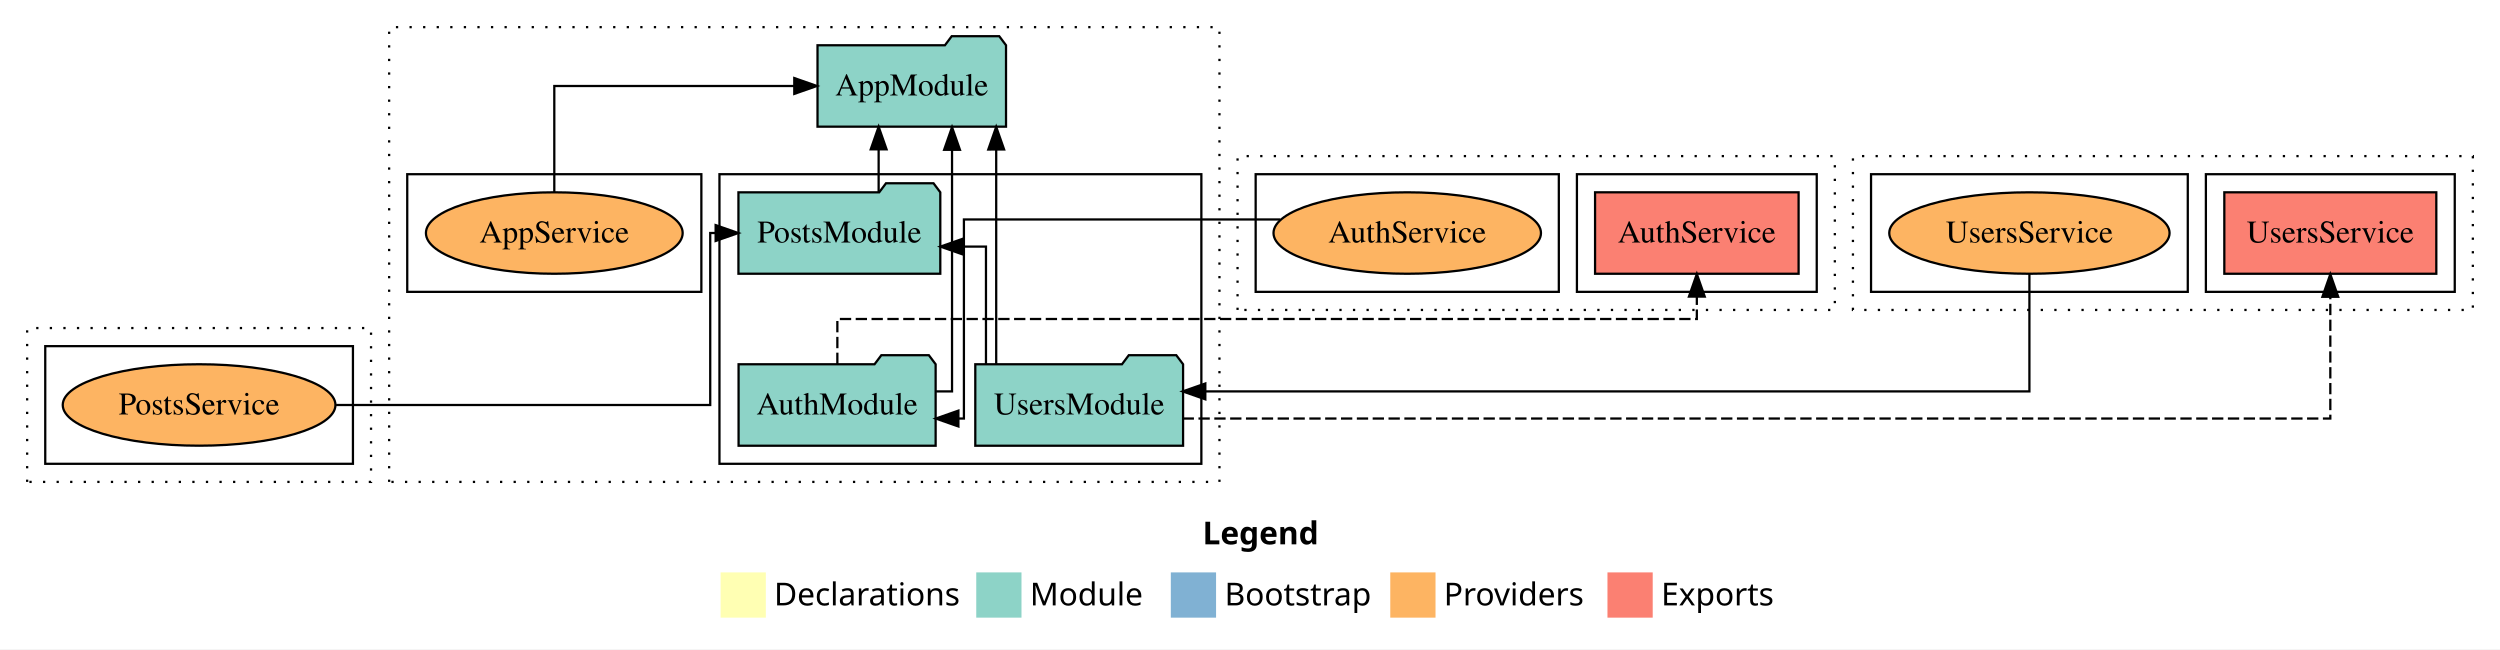
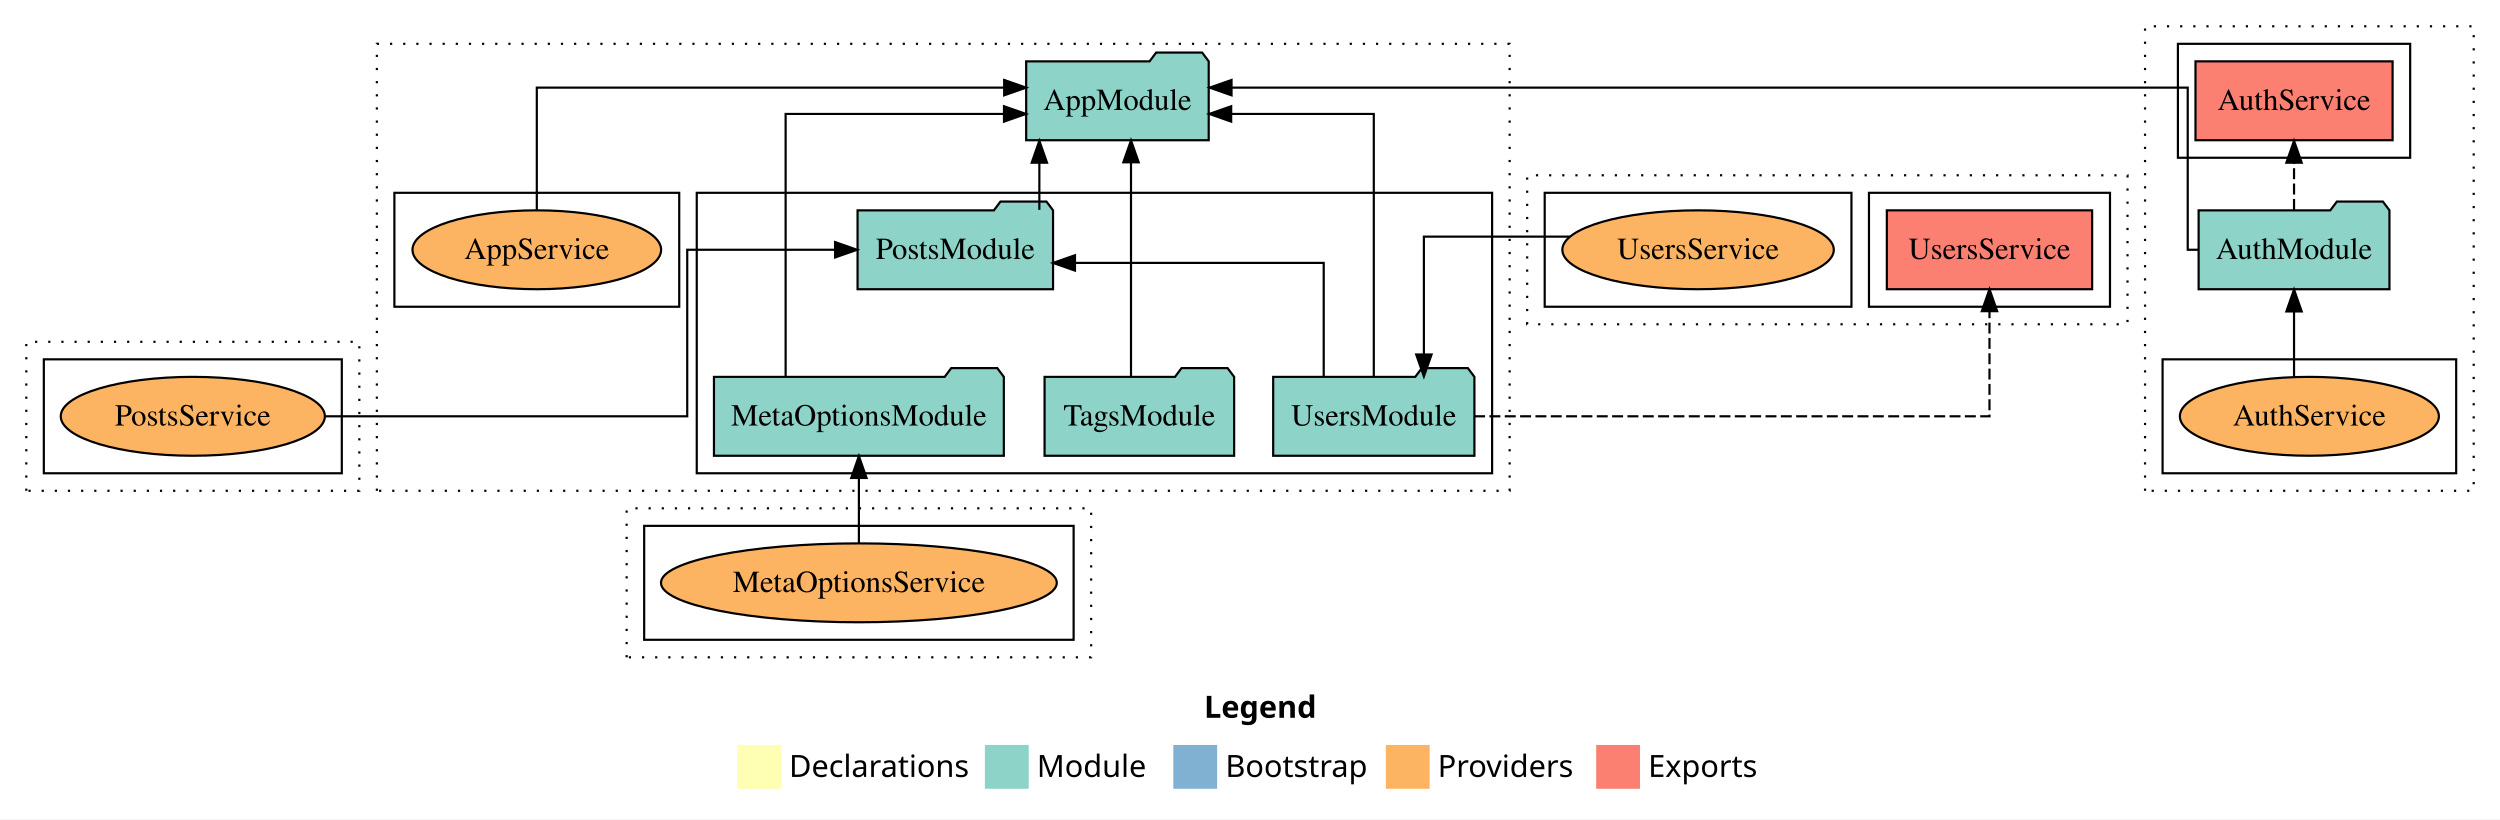
- <svg xmlns="http://www.w3.org/2000/svg" width="1105pt" height="287pt" viewBox="0.00 0.00 1105.00 287.00">
-   <g id="graph0" class="graph" transform="scale(1 1) rotate(0) translate(4 283)">
-     <polygon fill="white" stroke="transparent" points="-4,4 -4,-283 1101,-283 1101,4 -4,4" />
-     <text text-anchor="start" x="527.51" y="-42.4" font-family="Times-12" font-weight="bold" font-size="14.00">Legend</text>
-     <polygon fill="#ffffb3" stroke="transparent" points="314.5,-10 314.5,-30 334.5,-30 334.5,-10 314.5,-10" />
-     <text text-anchor="start" x="338.13" y="-15.4" font-family="Times-12" font-size="14.00">  Declarations</text>
-     <polygon fill="#8dd3c7" stroke="transparent" points="427.5,-10 427.5,-30 447.5,-30 447.5,-10 427.5,-10" />
-     <text text-anchor="start" x="451.23" y="-15.4" font-family="Times-12" font-size="14.00">  Module</text>
-     <polygon fill="#80b1d3" stroke="transparent" points="513.5,-10 513.5,-30 533.5,-30 533.5,-10 513.5,-10" />
-     <text text-anchor="start" x="537.28" y="-15.4" font-family="Times-12" font-size="14.00">  Bootstrap</text>
-     <polygon fill="#fdb462" stroke="transparent" points="610.5,-10 610.5,-30 630.5,-30 630.5,-10 610.5,-10" />
-     <text text-anchor="start" x="634.17" y="-15.4" font-family="Times-12" font-size="14.00">  Providers</text>
-     <polygon fill="#fb8072" stroke="transparent" points="706.5,-10 706.5,-30 726.5,-30 726.5,-10 706.5,-10" />
-     <text text-anchor="start" x="730.23" y="-15.4" font-family="Times-12" font-size="14.00">  Exports</text>
+ <svg xmlns="http://www.w3.org/2000/svg" width="1141pt" height="374pt" viewBox="0.00 0.00 1141.00 374.00">
+   <g id="graph0" class="graph" transform="scale(1 1) rotate(0) translate(4 370)">
+     <polygon fill="white" stroke="transparent" points="-4,4 -4,-370 1137,-370 1137,4 -4,4" />
+     <text text-anchor="start" x="545.51" y="-42.4" font-family="Times-12" font-weight="bold" font-size="14.00">Legend</text>
+     <polygon fill="#ffffb3" stroke="transparent" points="332.5,-10 332.5,-30 352.5,-30 352.5,-10 332.5,-10" />
+     <text text-anchor="start" x="356.13" y="-15.4" font-family="Times-12" font-size="14.00">  Declarations</text>
+     <polygon fill="#8dd3c7" stroke="transparent" points="445.5,-10 445.5,-30 465.5,-30 465.5,-10 445.5,-10" />
+     <text text-anchor="start" x="469.23" y="-15.4" font-family="Times-12" font-size="14.00">  Module</text>
+     <polygon fill="#80b1d3" stroke="transparent" points="531.5,-10 531.5,-30 551.5,-30 551.5,-10 531.5,-10" />
+     <text text-anchor="start" x="555.28" y="-15.4" font-family="Times-12" font-size="14.00">  Bootstrap</text>
+     <polygon fill="#fdb462" stroke="transparent" points="628.5,-10 628.5,-30 648.5,-30 648.5,-10 628.5,-10" />
+     <text text-anchor="start" x="652.17" y="-15.4" font-family="Times-12" font-size="14.00">  Providers</text>
+     <polygon fill="#fb8072" stroke="transparent" points="724.5,-10 724.5,-30 744.5,-30 744.5,-10 724.5,-10" />
+     <text text-anchor="start" x="748.23" y="-15.4" font-family="Times-12" font-size="14.00">  Exports</text>
+     <g id="clust7" class="cluster">
+       <polygon fill="none" stroke="black" stroke-dasharray="1,5" points="975,-146 975,-358 1125,-358 1125,-146 975,-146" />
+     </g>
+     <g id="clust12" class="cluster">
+       <polygon fill="none" stroke="black" points="983,-154 983,-206 1117,-206 1117,-154 983,-154" />
+     </g>
+     <g id="clust10" class="cluster">
+       <polygon fill="none" stroke="black" points="990,-298 990,-350 1096,-350 1096,-298 990,-298" />
+     </g>
    <g id="clust1" class="cluster">
-       <polygon fill="none" stroke="black" stroke-dasharray="1,5" points="168,-70 168,-271 535,-271 535,-70 168,-70" />
+       <polygon fill="none" stroke="black" stroke-dasharray="1,5" points="168,-146 168,-350 685,-350 685,-146 168,-146" />
    </g>
    <g id="clust3" class="cluster">
-       <polygon fill="none" stroke="black" points="314,-78 314,-206 527,-206 527,-78 314,-78" />
+       <polygon fill="none" stroke="black" points="314,-154 314,-282 677,-282 677,-154 314,-154" />
    </g>
    <g id="clust6" class="cluster">
-       <polygon fill="none" stroke="black" points="176,-154 176,-206 306,-206 306,-154 176,-154" />
+       <polygon fill="none" stroke="black" points="176,-230 176,-282 306,-282 306,-230 176,-230" />
    </g>
-     <g id="clust7" class="cluster">
-       <polygon fill="none" stroke="black" stroke-dasharray="1,5" points="543,-146 543,-214 807,-214 807,-146 543,-146" />
+     <g id="clust31" class="cluster">
+       <polygon fill="none" stroke="black" stroke-dasharray="1,5" points="693,-222 693,-290 967,-290 967,-222 693,-222" />
    </g>
-     <g id="clust10" class="cluster">
-       <polygon fill="none" stroke="black" points="693,-154 693,-206 799,-206 799,-154 693,-154" />
+     <g id="clust34" class="cluster">
+       <polygon fill="none" stroke="black" points="849,-230 849,-282 959,-282 959,-230 849,-230" />
    </g>
-     <g id="clust12" class="cluster">
-       <polygon fill="none" stroke="black" points="551,-154 551,-206 685,-206 685,-154 551,-154" />
+     <g id="clust36" class="cluster">
+       <polygon fill="none" stroke="black" points="701,-230 701,-282 841,-282 841,-230 701,-230" />
+     </g>
+     <g id="clust19" class="cluster">
+       <polygon fill="none" stroke="black" stroke-dasharray="1,5" points="8,-146 8,-214 160,-214 160,-146 8,-146" />
+     </g>
+     <g id="clust24" class="cluster">
+       <polygon fill="none" stroke="black" points="16,-154 16,-206 152,-206 152,-154 16,-154" />
    </g>
    <g id="clust13" class="cluster">
-       <polygon fill="none" stroke="black" stroke-dasharray="1,5" points="8,-70 8,-138 160,-138 160,-70 8,-70" />
+       <polygon fill="none" stroke="black" stroke-dasharray="1,5" points="282,-70 282,-138 494,-138 494,-70 282,-70" />
    </g>
    <g id="clust18" class="cluster">
-       <polygon fill="none" stroke="black" points="16,-78 16,-130 152,-130 152,-78 16,-78" />
-     </g>
-     <g id="clust19" class="cluster">
-       <polygon fill="none" stroke="black" stroke-dasharray="1,5" points="815,-146 815,-214 1089,-214 1089,-146 815,-146" />
-     </g>
-     <g id="clust22" class="cluster">
-       <polygon fill="none" stroke="black" points="971,-154 971,-206 1081,-206 1081,-154 971,-154" />
-     </g>
-     <g id="clust24" class="cluster">
-       <polygon fill="none" stroke="black" points="823,-154 823,-206 963,-206 963,-154 823,-154" />
+       <polygon fill="none" stroke="black" points="290,-78 290,-130 486,-130 486,-78 290,-78" />
    </g>
    <g id="node1" class="node">
-       <polygon fill="#8dd3c7" stroke="black" points="409.55,-122 406.55,-126 385.55,-126 382.55,-122 322.45,-122 322.45,-86 409.55,-86 409.55,-122" />
-       <text text-anchor="middle" x="366" y="-99.8" font-family="Times,serif" font-size="14.00">AuthModule</text>
+       <polygon fill="#8dd3c7" stroke="black" points="1086.55,-274 1083.55,-278 1062.55,-278 1059.55,-274 999.45,-274 999.45,-238 1086.55,-238 1086.55,-274" />
+       <text text-anchor="middle" x="1043" y="-251.8" font-family="Times,serif" font-size="14.00">AuthModule</text>
+     </g>
+     <g id="node6" class="node">
+       <polygon fill="#8dd3c7" stroke="black" points="547.66,-342 544.66,-346 523.66,-346 520.66,-342 464.34,-342 464.34,-306 547.66,-306 547.66,-342" />
+       <text text-anchor="middle" x="506" y="-319.8" font-family="Times,serif" font-size="14.00">AppModule</text>
+     </g>
+     <g id="edge1" class="edge">
+       <path fill="none" stroke="black" d="M999.31,-256C996.33,-256 994.48,-256 994.48,-256 994.48,-256 994.48,-330 994.48,-330 994.48,-330 558.07,-330 558.07,-330" />
+       <polygon fill="black" stroke="black" points="558.07,-326.5 548.07,-330 558.07,-333.5 558.07,-326.5" />
+     </g>
+     <g id="node8" class="node">
+       <polygon fill="#fb8072" stroke="black" points="1087.98,-342 998.02,-342 998.02,-306 1087.98,-306 1087.98,-342" />
+       <text text-anchor="middle" x="1043" y="-319.8" font-family="Times,serif" font-size="14.00">AuthService </text>
+     </g>
+     <g id="edge7" class="edge">
+       <path fill="none" stroke="black" stroke-dasharray="5,2" d="M1043,-274.22C1043,-274.22 1043,-295.73 1043,-295.73" />
+       <polygon fill="black" stroke="black" points="1039.5,-295.73 1043,-305.73 1046.5,-295.73 1039.5,-295.73" />
+     </g>
+     <g id="node2" class="node">
+       <polygon fill="#8dd3c7" stroke="black" points="454.15,-198 451.15,-202 430.15,-202 427.15,-198 321.85,-198 321.85,-162 454.15,-162 454.15,-198" />
+       <text text-anchor="middle" x="388" y="-175.8" font-family="Times,serif" font-size="14.00">MetaOptionsModule</text>
+     </g>
+     <g id="edge2" class="edge">
+       <path fill="none" stroke="black" d="M354.56,-198.04C354.56,-235.45 354.56,-318 354.56,-318 354.56,-318 454.22,-318 454.22,-318" />
+       <polygon fill="black" stroke="black" points="454.22,-321.5 464.22,-318 454.22,-314.5 454.22,-321.5" />
+     </g>
+     <g id="node3" class="node">
+       <polygon fill="#8dd3c7" stroke="black" points="476.61,-274 473.61,-278 452.61,-278 449.61,-274 387.39,-274 387.39,-238 476.61,-238 476.61,-274" />
+       <text text-anchor="middle" x="432" y="-251.8" font-family="Times,serif" font-size="14.00">PostsModule</text>
+     </g>
+     <g id="edge3" class="edge">
+       <path fill="none" stroke="black" d="M470.36,-274.22C470.36,-274.22 470.36,-295.73 470.36,-295.73" />
+       <polygon fill="black" stroke="black" points="466.86,-295.73 470.36,-305.73 473.86,-295.73 466.86,-295.73" />
    </g>
    <g id="node4" class="node">
-       <polygon fill="#8dd3c7" stroke="black" points="440.66,-263 437.66,-267 416.66,-267 413.66,-263 357.34,-263 357.34,-227 440.66,-227 440.66,-263" />
-       <text text-anchor="middle" x="399" y="-240.8" font-family="Times,serif" font-size="14.00">AppModule</text>
+       <polygon fill="#8dd3c7" stroke="black" points="559.26,-198 556.26,-202 535.26,-202 532.26,-198 472.74,-198 472.74,-162 559.26,-162 559.26,-198" />
+       <text text-anchor="middle" x="516" y="-175.8" font-family="Times,serif" font-size="14.00">TagsModule</text>
    </g>
-     <g id="edge1" class="edge">
-       <path fill="none" stroke="black" d="M409.74,-110C414.01,-110 416.8,-110 416.8,-110 416.8,-110 416.8,-216.79 416.8,-216.79" />
-       <polygon fill="black" stroke="black" points="413.3,-216.79 416.8,-226.79 420.3,-216.79 413.3,-216.79" />
+     <g id="edge4" class="edge">
+       <path fill="none" stroke="black" d="M512.19,-198.24C512.19,-198.24 512.19,-295.91 512.19,-295.91" />
+       <polygon fill="black" stroke="black" points="508.69,-295.91 512.19,-305.91 515.69,-295.91 508.69,-295.91" />
    </g>
-     <g id="node6" class="node">
-       <polygon fill="#fb8072" stroke="black" points="790.98,-198 701.02,-198 701.02,-162 790.98,-162 790.98,-198" />
-       <text text-anchor="middle" x="746" y="-175.8" font-family="Times,serif" font-size="14.00">AuthService </text>
+     <g id="node5" class="node">
+       <polygon fill="#8dd3c7" stroke="black" points="668.92,-198 665.92,-202 644.92,-202 641.92,-198 577.08,-198 577.08,-162 668.92,-162 668.92,-198" />
+       <text text-anchor="middle" x="623" y="-175.8" font-family="Times,serif" font-size="14.00">UsersModule</text>
+     </g>
+     <g id="edge10" class="edge">
+       <path fill="none" stroke="black" d="M600.14,-198.03C600.14,-218.77 600.14,-250 600.14,-250 600.14,-250 486.62,-250 486.62,-250" />
+       <polygon fill="black" stroke="black" points="486.62,-246.5 476.62,-250 486.62,-253.5 486.62,-246.5" />
    </g>
    <g id="edge5" class="edge">
-       <path fill="none" stroke="black" stroke-dasharray="5,2" d="M366.11,-122.11C366.11,-131.9 366.11,-142 366.11,-142 366.11,-142 746,-142 746,-142 746,-142 746,-151.89 746,-151.89" />
-       <polygon fill="black" stroke="black" points="742.5,-151.89 746,-161.89 749.5,-151.89 742.5,-151.89" />
+       <path fill="none" stroke="black" d="M623,-198.04C623,-235.45 623,-318 623,-318 623,-318 557.91,-318 557.91,-318" />
+       <polygon fill="black" stroke="black" points="557.91,-314.5 547.91,-318 557.91,-321.5 557.91,-314.5" />
    </g>
-     <g id="node2" class="node">
-       <polygon fill="#8dd3c7" stroke="black" points="411.61,-198 408.61,-202 387.61,-202 384.61,-198 322.39,-198 322.39,-162 411.61,-162 411.61,-198" />
-       <text text-anchor="middle" x="367" y="-175.8" font-family="Times,serif" font-size="14.00">PostsModule</text>
+     <g id="node12" class="node">
+       <polygon fill="#fb8072" stroke="black" points="950.85,-274 857.15,-274 857.15,-238 950.85,-238 950.85,-274" />
+       <text text-anchor="middle" x="904" y="-251.8" font-family="Times,serif" font-size="14.00">UsersService </text>
    </g>
-     <g id="edge2" class="edge">
-       <path fill="none" stroke="black" d="M384.36,-198.11C384.36,-198.11 384.36,-216.99 384.36,-216.99" />
-       <polygon fill="black" stroke="black" points="380.86,-216.99 384.36,-226.99 387.86,-216.99 380.86,-216.99" />
+     <g id="edge12" class="edge">
+       <path fill="none" stroke="black" stroke-dasharray="5,2" d="M668.77,-180C748.4,-180 904,-180 904,-180 904,-180 904,-227.99 904,-227.99" />
+       <polygon fill="black" stroke="black" points="900.5,-227.99 904,-237.99 907.5,-227.99 900.5,-227.99" />
    </g>
-     <g id="node3" class="node">
-       <polygon fill="#8dd3c7" stroke="black" points="518.92,-122 515.92,-126 494.92,-126 491.92,-122 427.08,-122 427.08,-86 518.92,-86 518.92,-122" />
-       <text text-anchor="middle" x="473" y="-99.8" font-family="Times,serif" font-size="14.00">UsersModule</text>
+     <g id="node7" class="node">
+       <ellipse fill="#fdb462" stroke="black" cx="241" cy="-256" rx="56.74" ry="18" />
+       <text text-anchor="middle" x="241" y="-251.8" font-family="Times,serif" font-size="14.00">AppService</text>
    </g>
-     <g id="edge7" class="edge">
-       <path fill="none" stroke="black" d="M431.8,-122.03C431.8,-142.77 431.8,-174 431.8,-174 431.8,-174 421.65,-174 421.65,-174" />
-       <polygon fill="black" stroke="black" points="421.65,-170.5 411.65,-174 421.65,-177.5 421.65,-170.5" />
-     </g>
-     <g id="edge3" class="edge">
-       <path fill="none" stroke="black" d="M436.32,-122.14C436.32,-122.14 436.32,-216.93 436.32,-216.93" />
-       <polygon fill="black" stroke="black" points="432.82,-216.92 436.32,-226.93 439.82,-216.93 432.82,-216.92" />
+     <g id="edge6" class="edge">
+       <path fill="none" stroke="black" d="M241,-274.29C241,-296.21 241,-330 241,-330 241,-330 454.3,-330 454.3,-330" />
+       <polygon fill="black" stroke="black" points="454.3,-333.5 464.3,-330 454.3,-326.5 454.3,-333.5" />
    </g>
    <g id="node9" class="node">
-       <polygon fill="#fb8072" stroke="black" points="1072.85,-198 979.15,-198 979.15,-162 1072.85,-162 1072.85,-198" />
-       <text text-anchor="middle" x="1026" y="-175.8" font-family="Times,serif" font-size="14.00">UsersService </text>
+       <ellipse fill="#fdb462" stroke="black" cx="1050" cy="-180" rx="59.11" ry="18" />
+       <text text-anchor="middle" x="1050" y="-175.8" font-family="Times,serif" font-size="14.00">AuthService</text>
+     </g>
+     <g id="edge8" class="edge">
+       <path fill="none" stroke="black" d="M1043,-198.01C1043,-198.01 1043,-227.85 1043,-227.85" />
+       <polygon fill="black" stroke="black" points="1039.5,-227.85 1043,-237.85 1046.5,-227.85 1039.5,-227.85" />
+     </g>
+     <g id="node10" class="node">
+       <ellipse fill="#fdb462" stroke="black" cx="388" cy="-104" rx="90.33" ry="18" />
+       <text text-anchor="middle" x="388" y="-99.8" font-family="Times,serif" font-size="14.00">MetaOptionsService</text>
    </g>
    <g id="edge9" class="edge">
-       <path fill="none" stroke="black" stroke-dasharray="5,2" d="M518.72,-98C651.22,-98 1026,-98 1026,-98 1026,-98 1026,-151.8 1026,-151.8" />
-       <polygon fill="black" stroke="black" points="1022.5,-151.8 1026,-161.8 1029.5,-151.8 1022.5,-151.8" />
+       <path fill="none" stroke="black" d="M388,-122.01C388,-122.01 388,-151.85 388,-151.85" />
+       <polygon fill="black" stroke="black" points="384.5,-151.85 388,-161.85 391.5,-151.85 384.5,-151.85" />
    </g>
-     <g id="node5" class="node">
-       <ellipse fill="#fdb462" stroke="black" cx="241" cy="-180" rx="56.74" ry="18" />
-       <text text-anchor="middle" x="241" y="-175.8" font-family="Times,serif" font-size="14.00">AppService</text>
+     <g id="node11" class="node">
+       <ellipse fill="#fdb462" stroke="black" cx="84" cy="-180" rx="60.27" ry="18" />
+       <text text-anchor="middle" x="84" y="-175.8" font-family="Times,serif" font-size="14.00">PostsService</text>
    </g>
-     <g id="edge4" class="edge">
-       <path fill="none" stroke="black" d="M241,-198.11C241,-217.34 241,-245 241,-245 241,-245 347.07,-245 347.07,-245" />
-       <polygon fill="black" stroke="black" points="347.07,-248.5 357.07,-245 347.07,-241.5 347.07,-248.5" />
+     <g id="edge11" class="edge">
+       <path fill="none" stroke="black" d="M144.47,-180C211.31,-180 309.65,-180 309.65,-180 309.65,-180 309.65,-256 309.65,-256 309.65,-256 377.14,-256 377.14,-256" />
+       <polygon fill="black" stroke="black" points="377.14,-259.5 387.14,-256 377.14,-252.5 377.14,-259.5" />
    </g>
-     <g id="node7" class="node">
-       <ellipse fill="#fdb462" stroke="black" cx="618" cy="-180" rx="59.11" ry="18" />
-       <text text-anchor="middle" x="618" y="-175.8" font-family="Times,serif" font-size="14.00">AuthService</text>
+     <g id="node13" class="node">
+       <ellipse fill="#fdb462" stroke="black" cx="771" cy="-256" rx="61.95" ry="18" />
+       <text text-anchor="middle" x="771" y="-251.8" font-family="Times,serif" font-size="14.00">UsersService</text>
    </g>
-     <g id="edge6" class="edge">
-       <path fill="none" stroke="black" d="M561.85,-186C503.94,-186 422.05,-186 422.05,-186 422.05,-186 422.05,-98 422.05,-98 422.05,-98 419.61,-98 419.61,-98" />
-       <polygon fill="black" stroke="black" points="419.61,-94.5 409.61,-98 419.61,-101.5 419.61,-94.5" />
-     </g>
-     <g id="node8" class="node">
-       <ellipse fill="#fdb462" stroke="black" cx="84" cy="-104" rx="60.27" ry="18" />
-       <text text-anchor="middle" x="84" y="-99.8" font-family="Times,serif" font-size="14.00">PostsService</text>
-     </g>
-     <g id="edge8" class="edge">
-       <path fill="none" stroke="black" d="M144.54,-104C211.46,-104 309.92,-104 309.92,-104 309.92,-104 309.92,-180 309.92,-180 309.92,-180 312.31,-180 312.31,-180" />
-       <polygon fill="black" stroke="black" points="312.31,-183.5 322.31,-180 312.31,-176.5 312.31,-183.5" />
-     </g>
-     <g id="node10" class="node">
-       <ellipse fill="#fdb462" stroke="black" cx="893" cy="-180" rx="61.95" ry="18" />
-       <text text-anchor="middle" x="893" y="-175.8" font-family="Times,serif" font-size="14.00">UsersService</text>
-     </g>
-     <g id="edge10" class="edge">
-       <path fill="none" stroke="black" d="M893,-161.97C893,-141.23 893,-110 893,-110 893,-110 528.75,-110 528.75,-110" />
-       <polygon fill="black" stroke="black" points="528.75,-106.5 518.75,-110 528.75,-113.5 528.75,-106.5" />
+     <g id="edge13" class="edge">
+       <path fill="none" stroke="black" d="M712.46,-262C679.89,-262 645.86,-262 645.86,-262 645.86,-262 645.86,-208.2 645.86,-208.2" />
+       <polygon fill="black" stroke="black" points="649.36,-208.2 645.86,-198.2 642.36,-208.2 649.36,-208.2" />
    </g>
  </g>
</svg>
